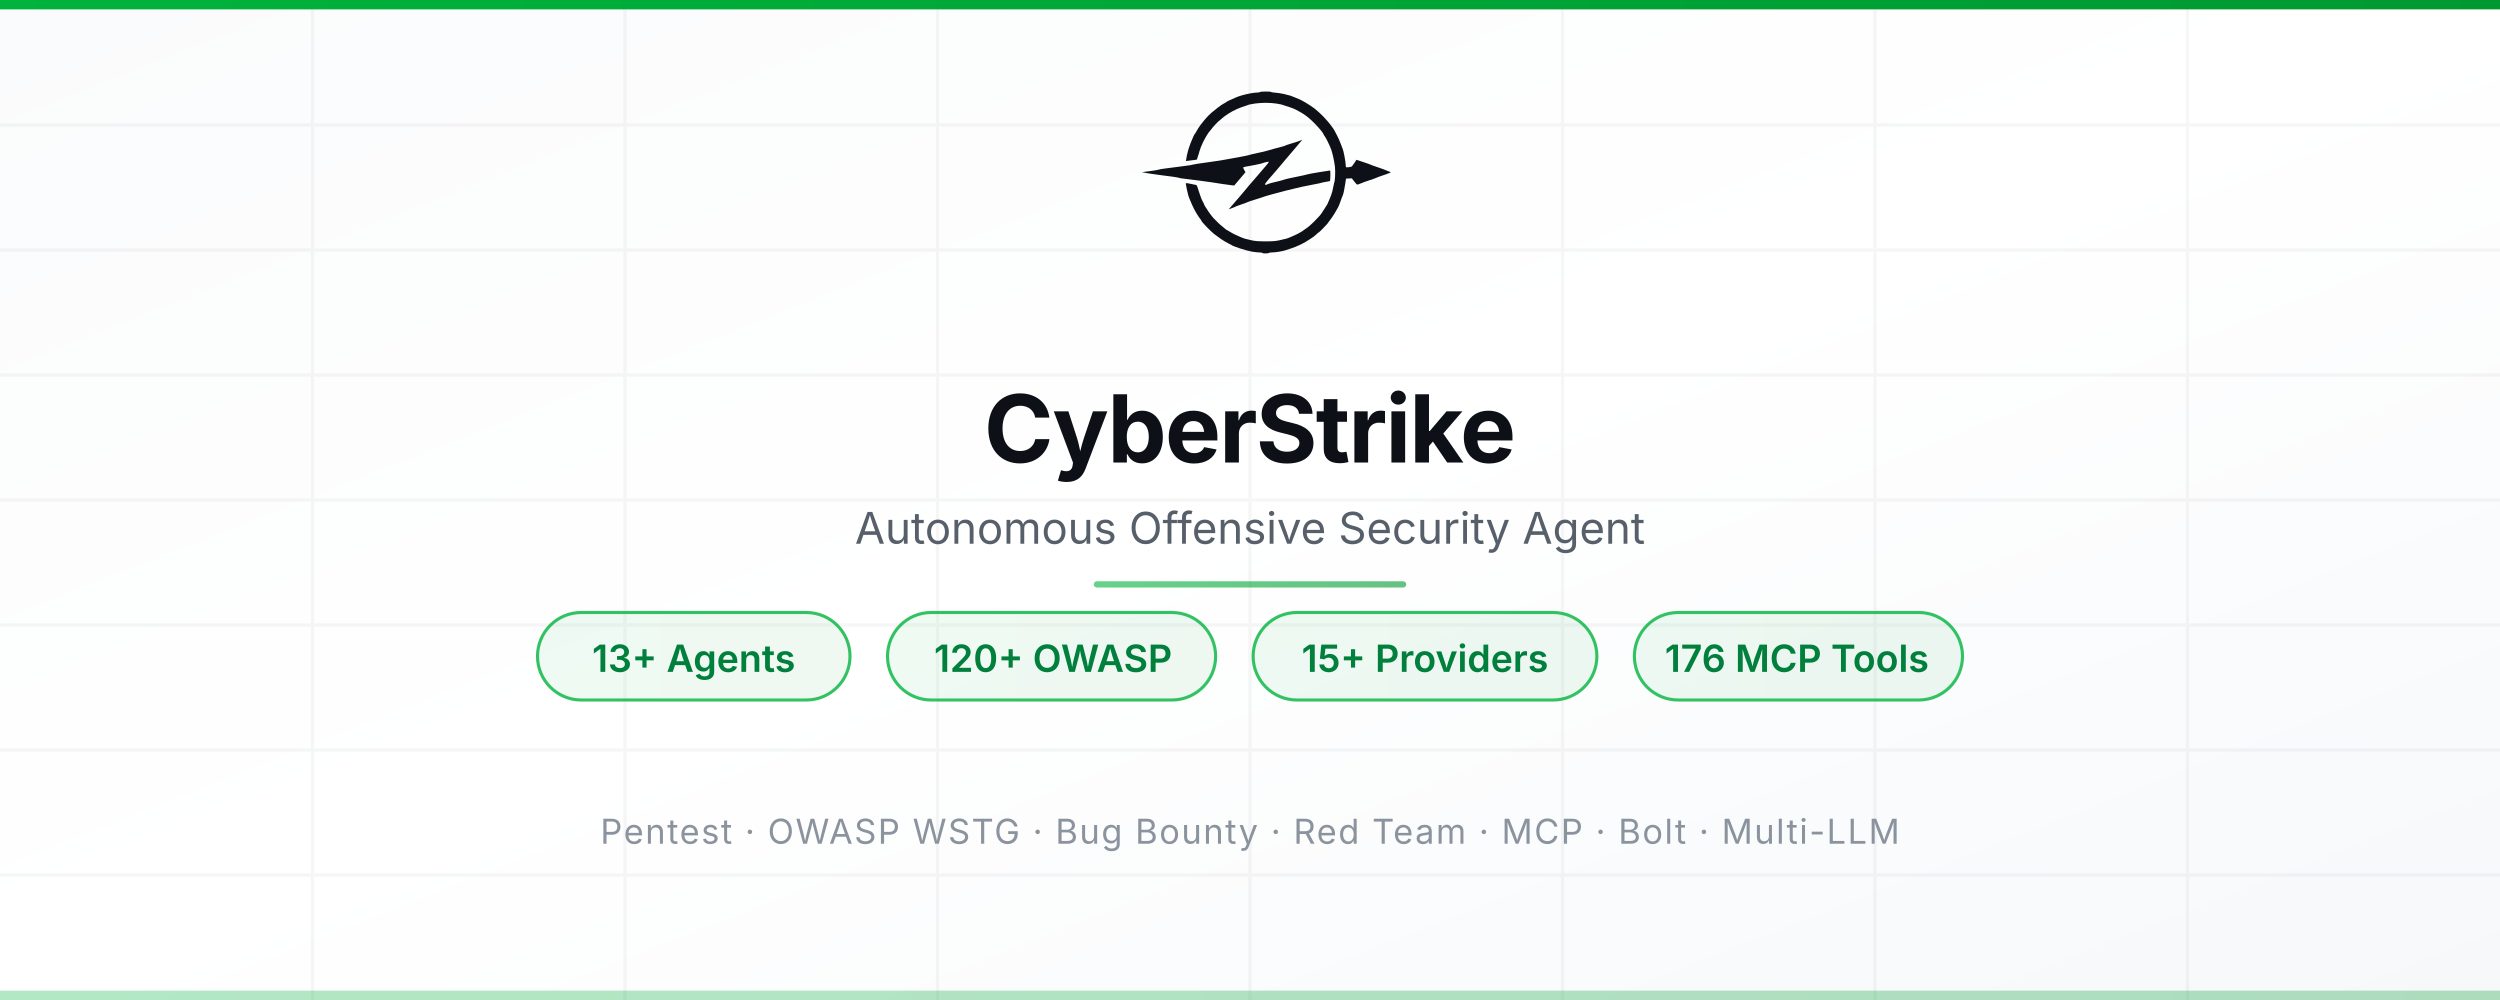
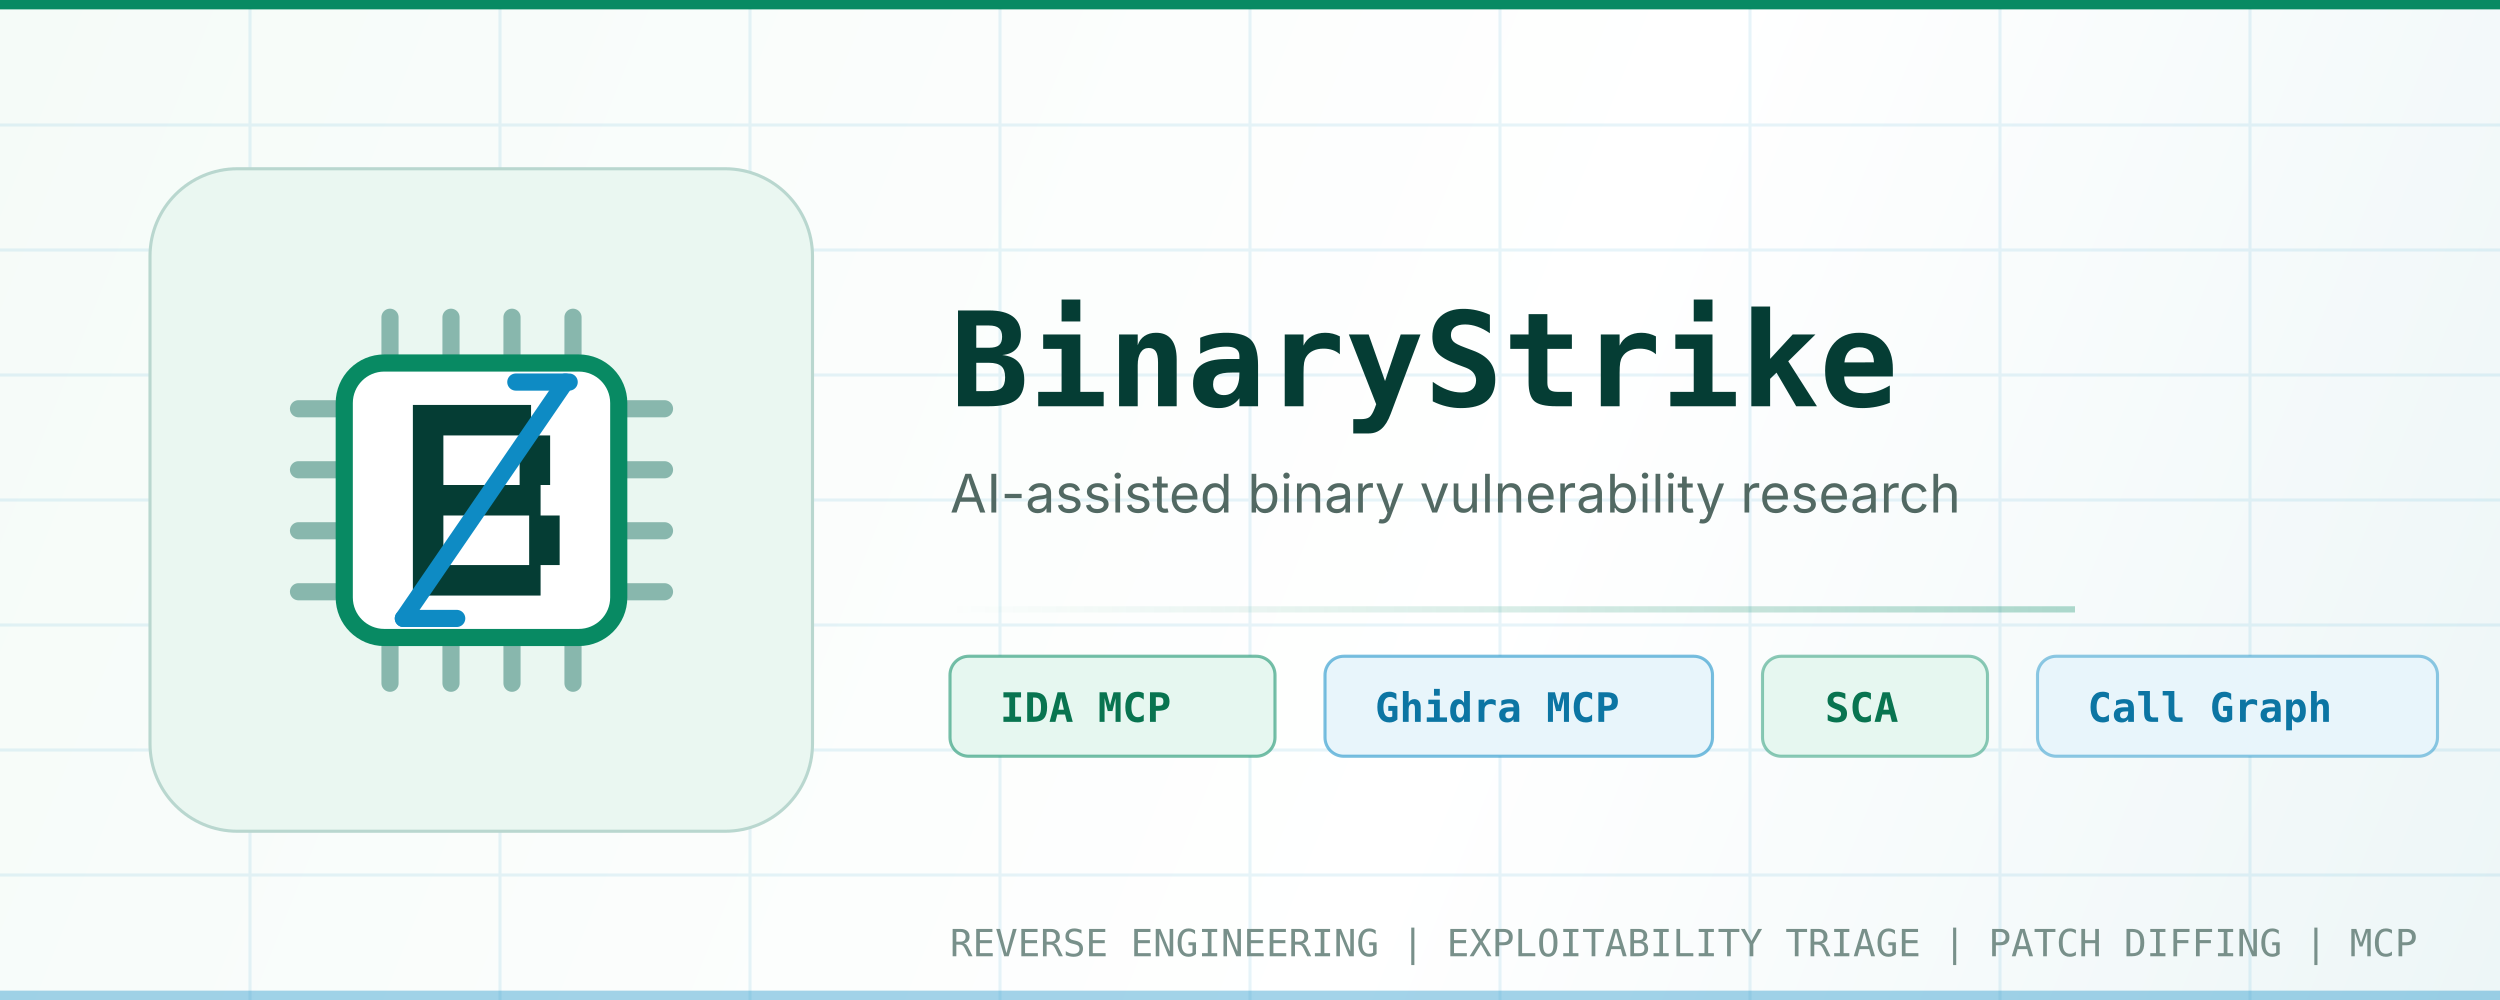
<svg xmlns="http://www.w3.org/2000/svg" width="800" height="320" viewBox="0 0 800 320">
  <defs>
-     <linearGradient id="bg" x1="0%" y1="0%" x2="100%" y2="100%">
-       <stop offset="0%" style="stop-color:#fafbfc" />
-       <stop offset="50%" style="stop-color:#ffffff" />
-       <stop offset="100%" style="stop-color:#f6f8fa" />
+     <linearGradient id="bg" x1="0" y1="0" x2="800" y2="320" gradientUnits="userSpaceOnUse">
+       <stop offset="0" stop-color="#F5FBF8" />
+       <stop offset="0.6" stop-color="#FFFFFF" />
+       <stop offset="1" stop-color="#EDF6F7" />
    </linearGradient>
-     <linearGradient id="accent" x1="0%" y1="0%" x2="100%" y2="0%">
-       <stop offset="0%" style="stop-color:#00b33c" />
-       <stop offset="100%" style="stop-color:#009930" />
-     </linearGradient>
-     <linearGradient id="accent2" x1="0%" y1="0%" x2="100%" y2="0%">
-       <stop offset="0%" style="stop-color:#00b33c;stop-opacity:0.08" />
-       <stop offset="100%" style="stop-color:#009930;stop-opacity:0.08" />
+     <linearGradient id="scan" x1="0" y1="0" x2="800" y2="0" gradientUnits="userSpaceOnUse">
+       <stop offset="0" stop-color="#088A63" stop-opacity="0" />
+       <stop offset="0.46" stop-color="#088A63" stop-opacity="0.32" />
+       <stop offset="1" stop-color="#0E8BC4" stop-opacity="0" />
    </linearGradient>
  </defs>
  <rect width="800" height="320" fill="url(#bg)" />
-   <g opacity="0.04">
-     <line x1="0" y1="40" x2="800" y2="40" stroke="#0d1117" stroke-width="1" />
-     <line x1="0" y1="80" x2="800" y2="80" stroke="#0d1117" stroke-width="1" />
-     <line x1="0" y1="120" x2="800" y2="120" stroke="#0d1117" stroke-width="1" />
-     <line x1="0" y1="160" x2="800" y2="160" stroke="#0d1117" stroke-width="1" />
-     <line x1="0" y1="200" x2="800" y2="200" stroke="#0d1117" stroke-width="1" />
-     <line x1="0" y1="240" x2="800" y2="240" stroke="#0d1117" stroke-width="1" />
-     <line x1="0" y1="280" x2="800" y2="280" stroke="#0d1117" stroke-width="1" />
-     <line x1="100" y1="0" x2="100" y2="320" stroke="#0d1117" stroke-width="1" />
-     <line x1="200" y1="0" x2="200" y2="320" stroke="#0d1117" stroke-width="1" />
-     <line x1="300" y1="0" x2="300" y2="320" stroke="#0d1117" stroke-width="1" />
-     <line x1="400" y1="0" x2="400" y2="320" stroke="#0d1117" stroke-width="1" />
-     <line x1="500" y1="0" x2="500" y2="320" stroke="#0d1117" stroke-width="1" />
-     <line x1="600" y1="0" x2="600" y2="320" stroke="#0d1117" stroke-width="1" />
-     <line x1="700" y1="0" x2="700" y2="320" stroke="#0d1117" stroke-width="1" />
+   <g opacity="0.1" stroke="#0E8BC4" stroke-width="1">
+     <path d="M0 40H800M0 80H800M0 120H800M0 160H800M0 200H800M0 240H800M0 280H800" />
+     <path d="M80 0V320M160 0V320M240 0V320M320 0V320M400 0V320M480 0V320M560 0V320M640 0V320M720 0V320" />
  </g>
-   <g transform="translate(365, 15) scale(0.157)" fill="#0d1117">
-     <path opacity="1" d="m243.55 92c-0.3 0.55-2.69 1-5.3 1-2.61 0-8.8 0.72-13.75 1.59-4.95 0.88-12.82 2.69-17.5 4.03-4.68 1.35-10.3 3.3-12.5 4.33-2.2 1.04-7.38 3.34-11.5 5.1-4.13 1.77-7.95 3.77-8.5 4.45-0.55 0.69-2.58 1.91-4.5 2.73-1.93 0.82-7.55 4.61-12.5 8.42-4.95 3.82-10.76 8.5-12.91 10.4-2.16 1.9-5.08 4.63-6.5 6.08-1.43 1.45-4.51 4.82-6.85 7.5-2.34 2.68-6.59 8.02-9.44 11.87-2.85 3.85-6.17 9.03-7.38 11.5-1.21 2.47-2.86 5.18-3.67 6-0.81 0.82-2.25 3.3-3.21 5.5-0.95 2.2-3.75 8.95-6.22 15-2.7 6.62-5.45 15.78-6.9 23-1.33 6.6-2.3 12.08-2.17 12.18 0.14 0.1 4.75-0.46 10.25-1.23 5.5-0.78 10.56-1.42 11.25-1.43 0.69-0.01 1.54-1.48 1.89-3.27 0.35-1.79 1.01-3.93 1.47-4.75 0.46-0.82 1.76-5.1 2.88-9.5 1.13-4.4 4.65-13.18 7.82-19.5 3.17-6.32 7.73-14.2 10.14-17.5 2.4-3.3 6.89-8.9 9.96-12.44 3.07-3.54 7.61-8.34 10.09-10.66 2.47-2.32 7.87-6.88 12-10.13 4.12-3.26 12.22-8.43 18-11.49 5.77-3.07 14.32-6.79 19-8.28 4.67-1.48 9.4-3.06 10.5-3.51 1.1-0.44 2.9-1.1 4-1.45 1.1-0.35 6.39-1.29 11.75-2.09 5.36-0.8 15.26-1.44 22-1.43 6.74 0.01 16.3 0.68 21.25 1.5 4.95 0.82 9.9 1.74 11 2.04 1.1 0.31 2.9 0.95 4 1.41 1.1 0.47 6.05 2.08 11 3.57 4.95 1.5 11.02 3.86 13.5 5.24 2.48 1.39 6.98 3.84 10 5.45 3.02 1.62 8.65 5.3 12.5 8.18 3.85 2.88 11.14 9.48 16.21 14.67 5.06 5.18 11.27 12.12 13.79 15.42 2.52 3.3 4.55 6.45 4.52 7-0.03 0.55 0.77 1.9 1.78 3 1.02 1.1 4.16 6.72 6.98 12.5 2.82 5.78 6.02 13.2 7.1 16.5 1.09 3.3 2.94 10.5 4.13 16 1.18 5.5 2.57 13.6 3.07 18 0.5 4.4 0.63 12.95 0.29 19-0.34 6.05-0.95 11.45-1.36 12-0.4 0.55-1.04 3.02-1.42 5.5-0.38 2.48-1.62 8.32-2.75 13-1.14 4.68-3.82 12.21-5.95 16.75-2.14 4.54-3.88 8.59-3.87 9 0.01 0.41-2.91 5.14-6.5 10.5-3.59 5.36-6.51 9.86-6.49 10 0.02 0.14-1.45 1.99-3.25 4.12-1.8 2.14-6.74 7.31-10.96 11.5-4.23 4.2-10.08 9.49-13 11.76-2.93 2.27-8.47 6.17-12.32 8.67-3.85 2.49-10.38 5.93-14.5 7.65-4.13 1.71-8.4 3.61-9.5 4.22-1.1 0.61-4.02 1.72-6.5 2.45-2.48 0.74-9.23 2.34-15 3.56-8.75 1.85-13.59 2.22-29 2.18-15.3-0.04-20.23-0.43-28.5-2.26-5.5-1.22-11.57-2.7-13.5-3.28-1.93-0.59-5.3-1.87-7.5-2.84-2.2-0.97-7.15-3.19-11-4.93-3.85-1.74-9.36-4.72-12.25-6.61-2.89-1.89-5.59-3.43-6-3.41-0.41 0.02-2.33-1.47-4.25-3.31-1.93-1.83-4.25-3.76-5.16-4.28-0.91-0.52-4.51-3.68-8-7.03-3.49-3.35-8.03-7.97-10.09-10.25-2.06-2.29-6.13-7.65-9.04-11.91-2.91-4.26-6.29-9.44-7.5-11.5-1.22-2.06-2.21-4.2-2.21-4.75 0-0.55-1.09-2.69-2.43-4.75-1.33-2.06-3.85-8.25-5.59-13.75-1.75-5.5-3.52-10.9-3.94-12-0.43-1.1-1.18-3.35-1.68-5-0.83-2.76-1.41-3.08-7.38-4.06-3.56-0.58-7.16-1.33-7.98-1.67-0.83-0.34-2.96-0.77-4.74-0.95-2.09-0.21-3.24 0.12-3.25 0.93-0.01 0.69 0.92 5.64 2.05 11 1.13 5.36 2.53 11.32 3.12 13.25 0.58 1.93 1.64 4.85 2.36 6.5 0.72 1.65 3.02 7.05 5.11 12 2.09 4.95 6.27 13.05 9.3 18 3.03 4.95 6.53 10.13 7.78 11.5 1.25 1.37 2.28 3.06 2.27 3.75 0 0.69 4.61 6.04 10.25 11.9 5.64 5.86 12.65 12.5 15.59 14.75 2.93 2.26 9.01 6.7 13.5 9.89 4.49 3.18 11.53 7.4 15.66 9.37 4.12 1.97 7.72 3.93 8 4.34 0.27 0.42 7.25 3.02 15.5 5.77 8.25 2.75 19.27 5.73 24.5 6.62 5.22 0.89 12.09 1.62 15.25 1.62 3.17-0.01 5.75 0.44 5.75 0.99 0 0.56 2.83 1 6.5 1 3.57 0 6.73-0.45 7-1 0.27-0.55 3.09-1 6.25-1 3.16 0 9.8-0.7 14.75-1.57 4.95-0.86 9.9-1.94 11-2.4 1.1-0.46 6.73-2.27 12.5-4.02 5.77-1.76 15.34-5.63 21.25-8.6 5.91-2.98 13.9-7.66 17.75-10.41 3.85-2.75 7.23-5 7.5-5 0.27 0 2.64-2.03 5.25-4.51 2.61-2.47 5.09-4.5 5.5-4.5 0.41 0.01 3.89-3.25 7.72-7.24 3.84-3.99 8-8.39 9.25-9.79 1.26-1.4 5.26-6.8 8.89-12 3.64-5.2 7.86-11.94 9.39-14.96 1.52-3.02 3.09-5.73 3.48-6 0.39-0.27 2.08-4.1 3.75-8.5 1.66-4.4 3.59-9.8 4.28-12 0.69-2.2 1.61-4.45 2.05-5 0.44-0.55 1.54-4.6 2.45-9 0.91-4.4 2.21-11.82 2.88-16.5l1.21-8.5 11.9-0.56c9.41 12.48 10.3 13.19 12.5 12.6 1.37-0.36 4.3-1.51 6.5-2.56 2.2-1.04 9.62-3.73 16.5-5.96 6.87-2.23 13.62-4.65 15-5.38 1.37-0.74 7.67-3.06 14-5.16 6.32-2.1 12.4-4.35 13.5-4.98 1.84-1.07 1.69-1.26-2-2.44-2.2-0.71-5.8-2.12-8-3.14-2.2-1.03-9.63-3.73-16.5-6-6.88-2.28-12.95-4.48-13.5-4.9-0.55-0.41-6.85-2.68-14-5.03-7.15-2.36-13.45-4.46-14-4.68-0.55-0.22-1.6 0.86-2.34 2.4-0.74 1.53-2.01 3.47-2.82 4.29-0.82 0.82-2.27 2.85-3.23 4.5-1.5 2.57-2.52 3.09-7.18 3.64-2.99 0.35-5.77 0.46-6.18 0.25-0.41-0.22-0.75-2.42-0.75-4.89 0-2.47-1.13-10.35-2.5-17.5-1.38-7.15-2.95-13.79-3.5-14.75-0.55-0.96-2.51-6.03-4.35-11.25-1.85-5.22-5.37-13.1-7.84-17.5-2.46-4.4-4.72-8.68-5.02-9.5-0.3-0.82-3.38-5.32-6.85-10-3.47-4.68-10.61-12.94-15.87-18.37-5.26-5.43-13.17-12.62-17.57-15.98-4.4-3.36-12.73-8.86-18.5-12.22-5.77-3.36-11.63-6.46-13-6.89-1.38-0.43-4.75-1.81-7.5-3.07-2.75-1.26-7.25-3.05-10-3.96-2.75-0.92-9.05-2.54-14-3.61-4.95-1.06-12.75-2.22-17.33-2.57-4.58-0.34-8.3-1.01-8.25-1.48 0.04-0.47-4.85-0.85-10.87-0.85-6.27 0-11.19 0.43-11.5 1z" />
-     <path opacity="1" d="m326.5 190.55c-1.65 0.85-9.3 3.41-17 5.69-7.7 2.29-14.23 4.44-14.5 4.79-0.27 0.35-2.3 1.12-4.5 1.7-2.2 0.58-9.4 2.47-16 4.19-6.6 1.73-13.8 3.79-16 4.58-2.2 0.79-10.75 2.83-19 4.53-8.25 1.7-15.68 3.45-16.5 3.89-0.82 0.45-7.8 2-15.5 3.45-7.7 1.44-19.18 3.55-25.5 4.68-6.32 1.13-15.1 2.7-19.5 3.48-4.4 0.79-18.35 2.81-31 4.5-12.65 1.68-23.9 3.44-25 3.91-1.1 0.47-6.05 1.37-11 2-4.95 0.63-15.53 2.03-23.5 3.11-7.97 1.08-18.55 2.45-23.5 3.05-4.95 0.6-9.9 1.47-11 1.94-1.1 0.47-6.72 1.52-12.5 2.34-5.78 0.82-13.2 1.83-16.5 2.24l-6 0.74c6.2 1.19 10.47 1.99 13.5 2.54 3.02 0.56 12.7 1.94 21.5 3.08 8.8 1.14 21.17 2.76 27.5 3.59 6.33 0.84 12.4 1.91 13.5 2.4 1.1 0.48 4.47 1.11 7.5 1.39 3.03 0.28 16.3 1.93 29.5 3.67 13.2 1.74 26.47 3.56 29.5 4.05 3.03 0.49 12.7 2 21.5 3.35 8.8 1.36 17.87 2.6 20.17 2.77l4.16 0.3 22.9-27c-3.65-6.2-4.71-8.56-4.72-9.25 0-0.69 1.68-1.51 3.74-1.83 2.06-0.32 10.72-1.93 19.25-3.57 8.53-1.65 15.95-3.36 16.5-3.81 0.55-0.44 3.36-1.31 6.25-1.92 2.89-0.62 5.48-1.12 5.75-1.12 0.27 0 0.5 0.45 0.5 1 0 0.55-3.26 4.76-7.25 9.36-3.99 4.59-12.78 14.83-19.54 22.75-6.76 7.91-13.51 15.73-15 17.37-1.49 1.64-3.39 3.95-4.21 5.14-0.82 1.19-6.91 8.4-13.52 16.02-6.62 7.62-14.27 16.47-17 19.67l-4.98 5.8c9.3-3.33 12.45-4.66 13-5.1 0.55-0.45 6.62-2.73 13.5-5.08 6.87-2.35 12.72-4.56 13-4.91 0.28-0.35 7.03-2.59 15-4.97 7.97-2.39 15.4-4.79 16.5-5.35 1.1-0.55 9.2-2.98 18-5.39 8.8-2.42 20.27-5.47 25.5-6.79 5.23-1.31 13.55-3.33 18.5-4.49 4.95-1.16 12.82-3 17.5-4.09 4.68-1.09 14.8-3.11 22.5-4.5 7.7-1.39 14.9-2.91 16-3.39 1.1-0.48 5.37-1.39 9.5-2.02 4.12-0.64 7.73-1.39 8-1.67 0.27-0.29 0.61-5.21 0.75-10.94 0.19-7.81-0.06-10.42-1-10.41-0.69 0-10.93 1.59-22.75 3.53-11.82 1.93-22.4 3.93-23.5 4.44-1.1 0.52-11.45 2.81-23 5.1-11.55 2.29-21.68 4.55-22.5 5.01-0.82 0.46-6.23 2.04-12 3.5-5.77 1.47-12.3 3.03-14.5 3.48-2.2 0.44-5.35 1.47-7 2.29-1.65 0.81-3.85 1.63-4.9 1.81-1.04 0.18-2.05-0.23-2.25-0.92-0.19-0.69 2.91-4.97 6.9-9.51 3.99-4.54 11.32-12.98 16.29-18.75 4.97-5.77 10.82-12.7 13-15.41 2.18-2.7 5.08-6.19 6.46-7.74 1.37-1.56 3.92-4.52 5.66-6.59 1.74-2.06 8.83-10.39 15.75-18.5 6.91-8.11 12.47-14.75 12.33-14.74-0.13 0-1.59 0.7-3.24 1.54z" />
+   <rect x="0" y="0" width="800" height="3" fill="#088A63" />
+   <rect x="0" y="317" width="800" height="3" fill="#0E8BC4" opacity="0.38" />
+   <rect x="48" y="54" width="212" height="212" rx="28" fill="#EAF7F1" stroke="#B9D7CF" />
+   <g transform="translate(76 82) scale(0.305)">
+     <path d="M112 160H64M112 224H64M112 288H64M112 352H64M448 160H400M448 224H400M448 288H400M448 352H400M160 112V64M224 112V64M288 112V64M352 112V64M160 448V400M224 448V400M288 448V400M352 448V400" stroke="#88B7AD" stroke-width="18" stroke-linecap="round" />
+     <rect x="112" y="112" width="288" height="288" rx="42" fill="#FFFFFF" stroke="#088A63" stroke-width="18" />
+     <path d="M184 156H216V356H184V156ZM216 156H308V188H216V156ZM216 240H318V272H216V240ZM216 324H318V356H216V324ZM296 188H328V240H296V188ZM306 272H338V324H306V272Z" fill="#053D34" />
+     <path d="M344 132L174 380" stroke="#0E8BC4" stroke-width="18" stroke-linecap="round" />
+     <path d="M348 132H292M174 380H230" stroke="#0E8BC4" stroke-width="18" stroke-linecap="round" />
  </g>
-   <text x="400" y="148" text-anchor="middle" fill="#0d1117" font-family="system-ui, -apple-system, 'Segoe UI', sans-serif" font-size="30" font-weight="700" letter-spacing="-0.5">CyberStrike</text>
-   <text x="400" y="174" text-anchor="middle" fill="#57606a" font-family="system-ui, -apple-system, 'Segoe UI', sans-serif" font-size="14" font-weight="400">Autonomous Offensive Security Agent</text>
-   <rect x="350" y="186" width="100" height="2" rx="1" fill="url(#accent)" opacity="0.6" />
-   <g transform="translate(400, 210)" text-anchor="middle">
-     <rect x="-228" y="-14" width="100" height="28" rx="14" fill="url(#accent2)" stroke="#00b33c" stroke-width="1" opacity="0.8" />
-     <text x="-178" y="5" fill="#00803c" font-family="system-ui, -apple-system, sans-serif" font-size="12" font-weight="600">13+ Agents</text>
-     <rect x="-116" y="-14" width="105" height="28" rx="14" fill="url(#accent2)" stroke="#00b33c" stroke-width="1" opacity="0.8" />
-     <text x="-63" y="5" fill="#00803c" font-family="system-ui, -apple-system, sans-serif" font-size="12" font-weight="600">120+ OWASP</text>
-     <rect x="1" y="-14" width="110" height="28" rx="14" fill="url(#accent2)" stroke="#00b33c" stroke-width="1" opacity="0.8" />
-     <text x="56" y="5" fill="#00803c" font-family="system-ui, -apple-system, sans-serif" font-size="12" font-weight="600">15+ Providers</text>
-     <rect x="123" y="-14" width="105" height="28" rx="14" fill="url(#accent2)" stroke="#00b33c" stroke-width="1" opacity="0.8" />
-     <text x="175" y="5" fill="#00803c" font-family="system-ui, -apple-system, sans-serif" font-size="12" font-weight="600">176 MCP Tools</text>
+   <g transform="translate(304 82)">
+     <text x="0" y="48" fill="#053D34" font-family="ui-monospace, SFMono-Regular, Consolas, monospace" font-size="42" font-weight="800">BinaryStrike</text>
+     <text x="0" y="82" fill="#526963" font-family="system-ui, -apple-system, Segoe UI, sans-serif" font-size="17">AI-assisted binary vulnerability research</text>
+     <rect x="0" y="112" width="360" height="2" fill="url(#scan)" />
+     <g transform="translate(0 148)" font-family="ui-monospace, SFMono-Regular, Consolas, monospace" font-size="13" font-weight="700">
+       <rect x="0" y="-20" width="104" height="32" rx="6" fill="#E6F7F0" stroke="#088A63" stroke-opacity="0.55" />
+       <text x="16" y="1" fill="#087450">IDA MCP</text>
+       <rect x="120" y="-20" width="124" height="32" rx="6" fill="#E8F5FB" stroke="#0E8BC4" stroke-opacity="0.55" />
+       <text x="136" y="1" fill="#0C75A3">Ghidra MCP</text>
+       <rect x="260" y="-20" width="72" height="32" rx="6" fill="#E6F7F0" stroke="#088A63" stroke-opacity="0.45" />
+       <text x="280" y="1" fill="#087450">SCA</text>
+       <rect x="348" y="-20" width="128" height="32" rx="6" fill="#E8F5FB" stroke="#0E8BC4" stroke-opacity="0.45" />
+       <text x="364" y="1" fill="#0C75A3">Call Graph</text>
+     </g>
+     <text x="0" y="224" fill="#78908A" font-family="ui-monospace, SFMono-Regular, Consolas, monospace" font-size="12">REVERSE ENGINEERING | EXPLOITABILITY TRIAGE | PATCH DIFFING | MCP</text>
  </g>
-   <text x="400" y="270" text-anchor="middle" fill="#8b949e" font-family="system-ui, -apple-system, sans-serif" font-size="11" font-weight="400" letter-spacing="0.5">
-     Pentest  ·  OWASP WSTG  ·  Bug Bounty  ·  Red Team  ·  MCP  ·  Bolt  ·  Multi-LLM
-   </text>
-   <rect x="0" y="0" width="800" height="3" fill="url(#accent)" />
-   <rect x="0" y="317" width="800" height="3" fill="url(#accent)" opacity="0.3" />
</svg>
